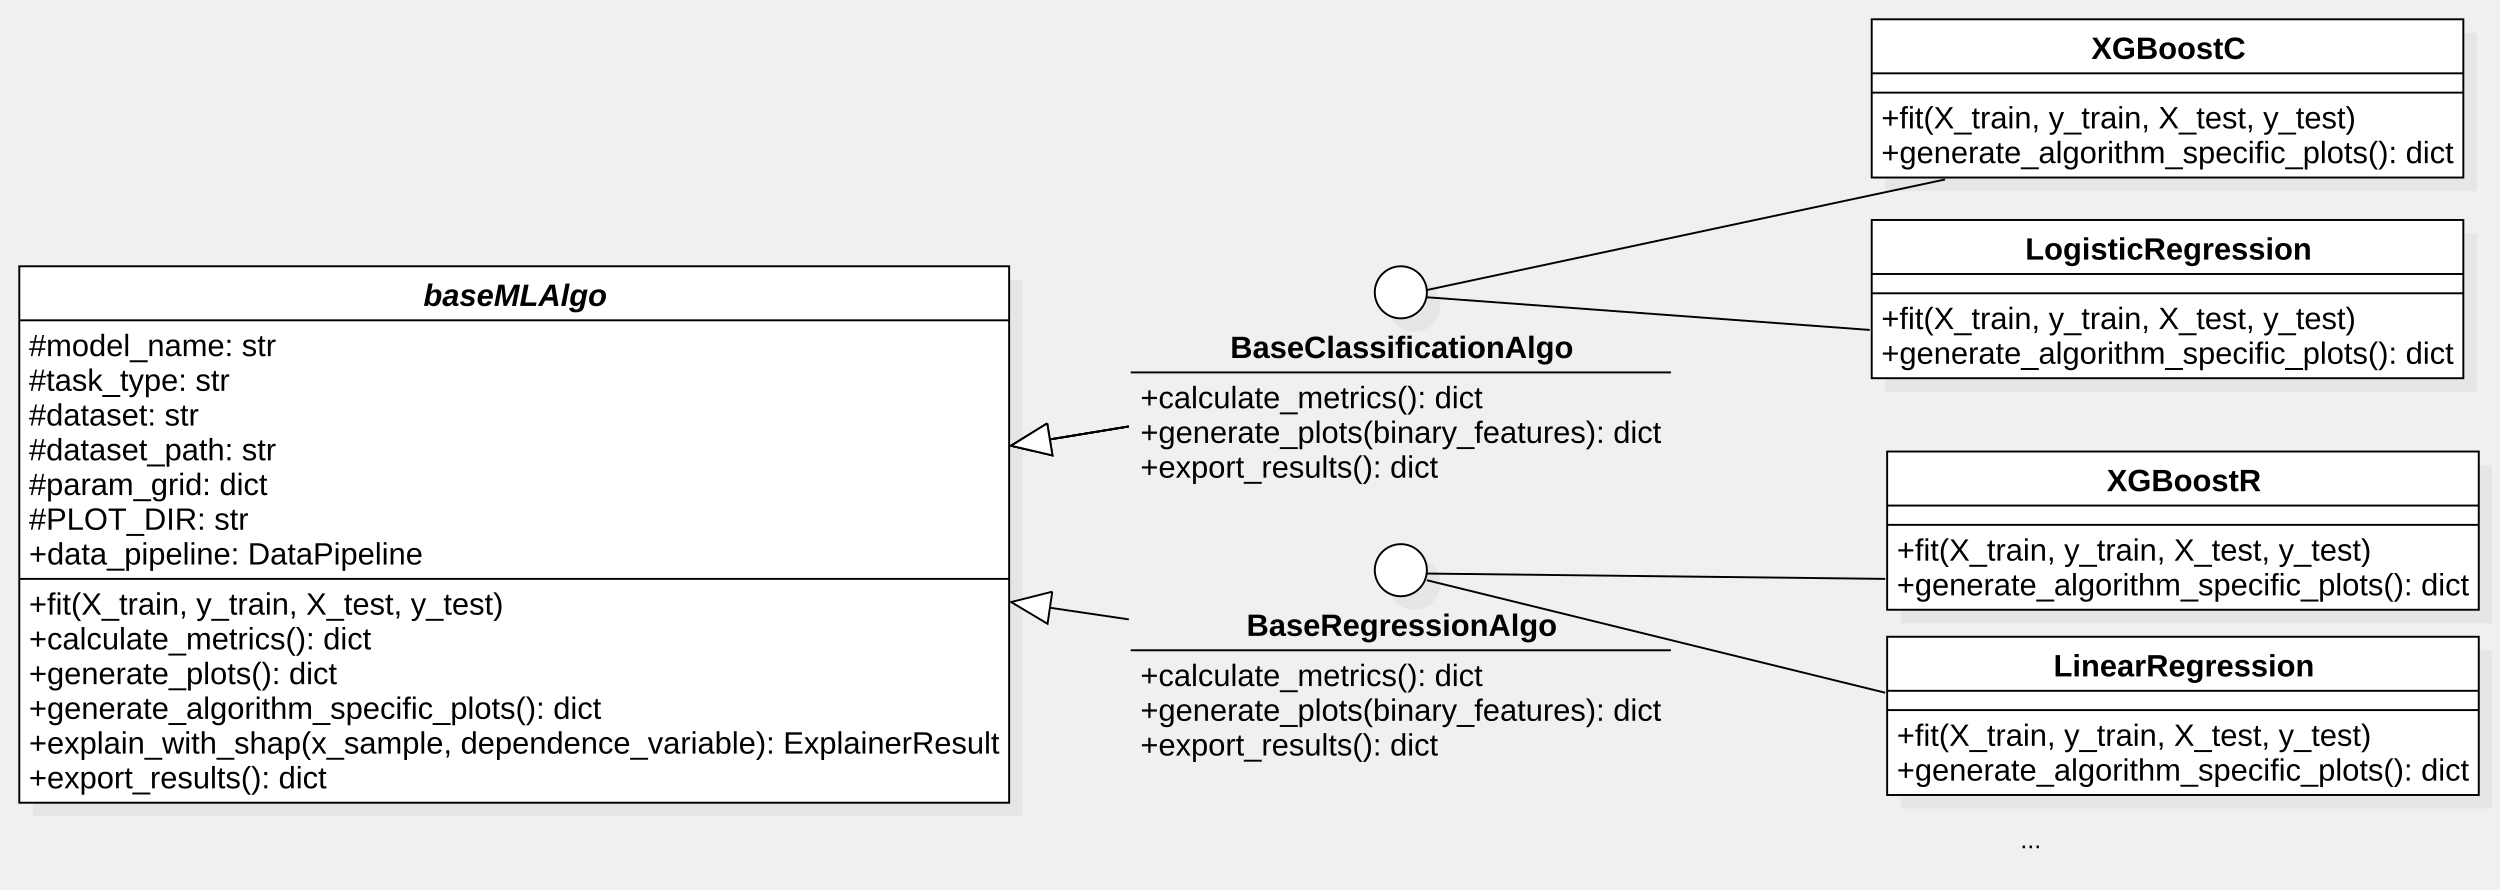
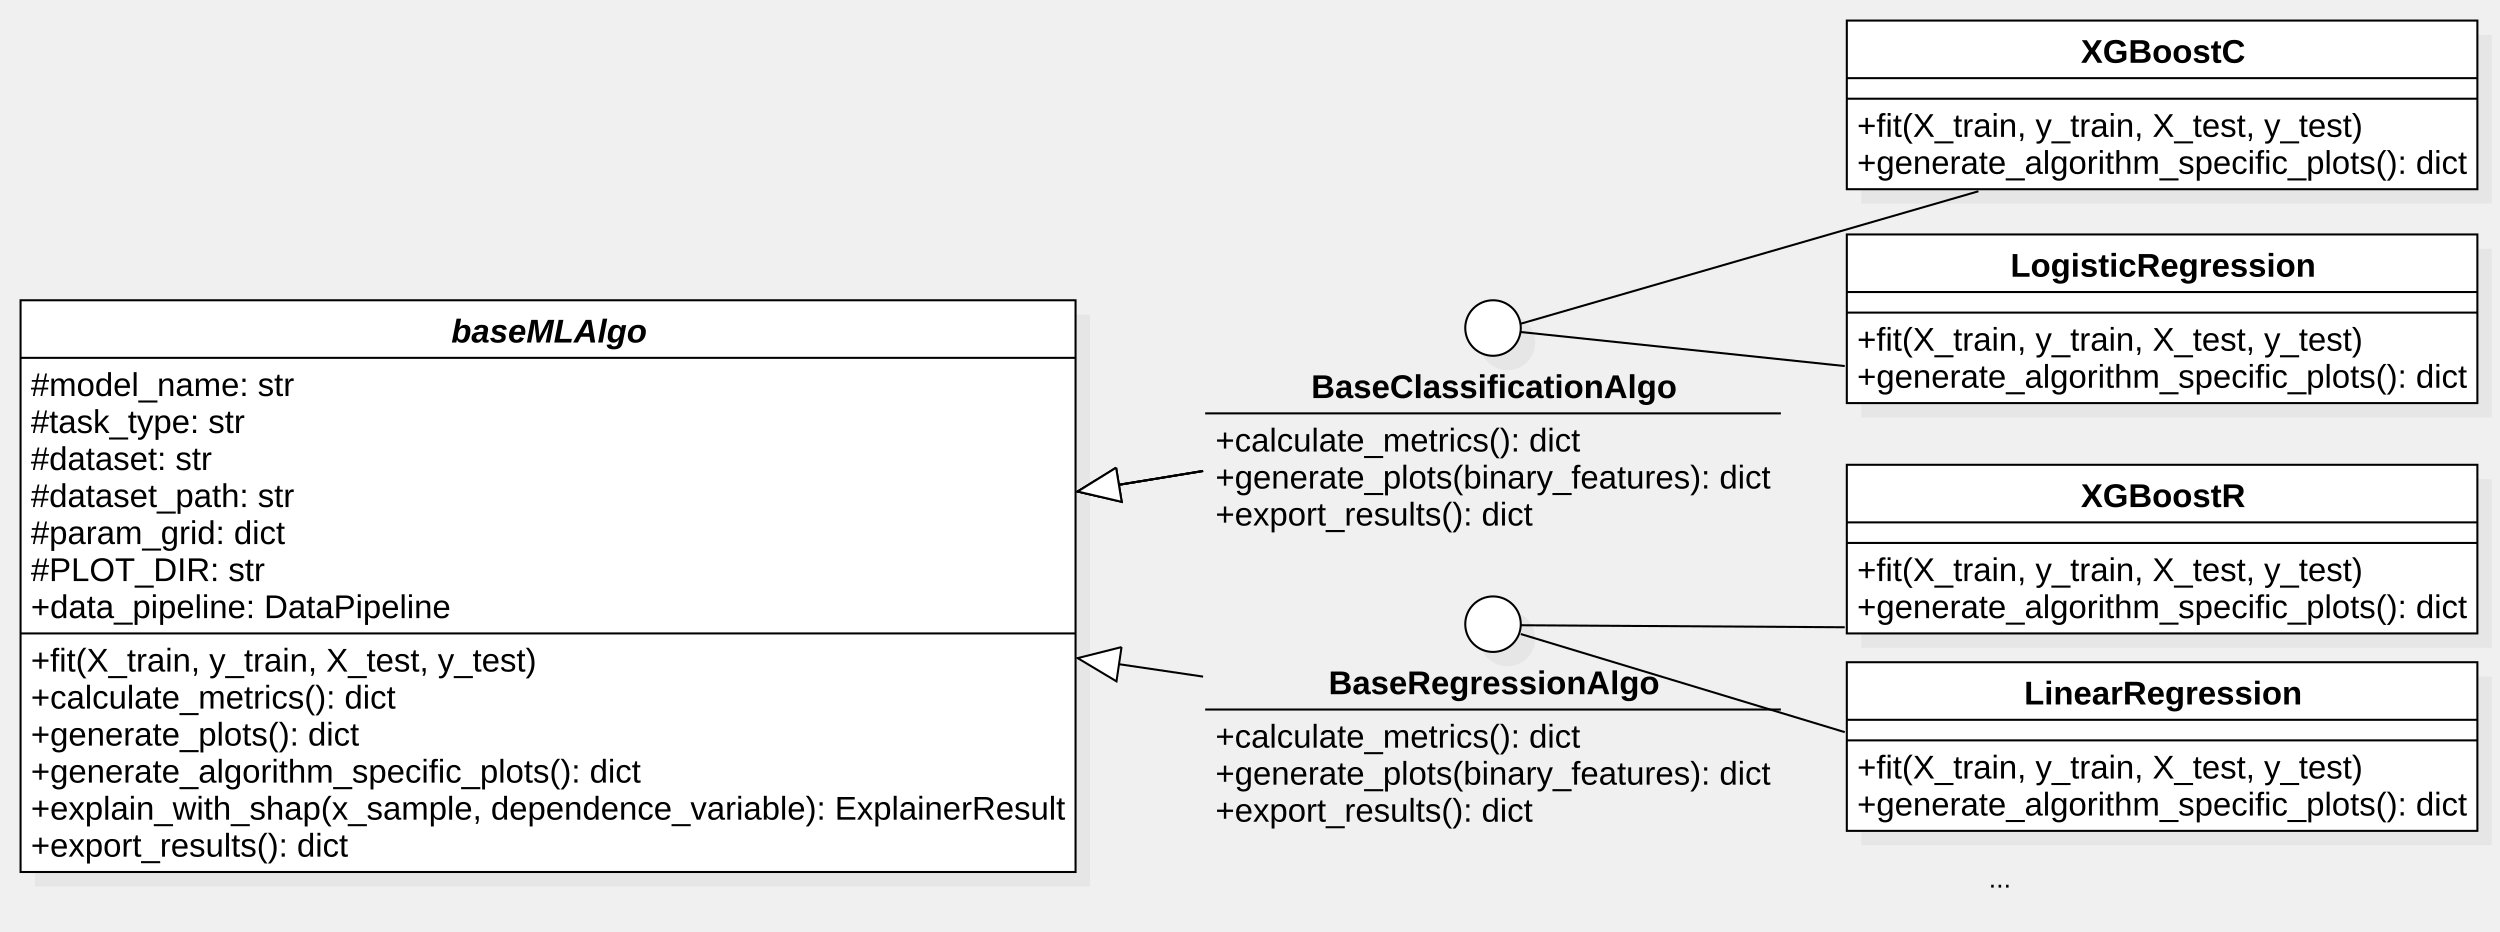
- <svg xmlns="http://www.w3.org/2000/svg" version="1.1" width="1295.602" height="461">
+ <svg xmlns="http://www.w3.org/2000/svg" version="1.1" width="1215.602" height="453">
  <defs />
  <g>
    <g>
-       <rect fill="#C0C0C0" stroke="none" x="119" y="183" width="512.977" height="278" transform="matrix(1 0 0 1 -102 -38)" fill-opacity="0.2" />
-     </g>
-     <g>
-       <rect fill="#FFFFFF" stroke="none" x="112" y="176" width="512.977" height="278" transform="matrix(1 0 0 1 -102 -38)" />
-     </g>
-     <g>
-       <path fill="none" stroke="#000000" paint-order="fill stroke markers" d=" M 10 138 L 522.977 138 L 522.977 416 L 10 416 L 10 138 Z Z" stroke-miterlimit="10" stroke-dasharray="" />
-     </g>
-     <g>
-       <path fill="none" stroke="#000000" paint-order="fill stroke markers" d=" M 10 166 L 522.977 166" stroke-miterlimit="10" stroke-dasharray="" />
-     </g>
-     <g>
-       <path fill="none" stroke="#000000" paint-order="fill stroke markers" d=" M 10 300 L 522.977 300" stroke-miterlimit="10" stroke-dasharray="" />
-     </g>
-     <g>
-       <g>
-         <path fill="none" stroke="none" />
-         <text fill="#000000" stroke="none" font-family="Arial" font-size="16px" font-style="italic" font-weight="bold" text-decoration="undefined" x="368.988" y="191" text-anchor="middle" dominant-baseline="central" transform="matrix(1 0 0 1 -102 -38)">baseMLAlgo</text>
-       </g>
-     </g>
-     <g>
-       <g>
-         <path fill="none" stroke="none" />
-         <text fill="#000000" stroke="none" font-family="Arial" font-size="16px" font-style="normal" font-weight="normal" text-decoration="undefined" x="117" y="217" text-anchor="start" dominant-baseline="central" transform="matrix(1 0 0 1 -102 -38)">#model_name: str</text>
-       </g>
-     </g>
-     <g>
-       <g>
-         <path fill="none" stroke="none" />
-         <text fill="#000000" stroke="none" font-family="Arial" font-size="16px" font-style="normal" font-weight="normal" text-decoration="undefined" x="117" y="235" text-anchor="start" dominant-baseline="central" transform="matrix(1 0 0 1 -102 -38)">#task_type: str</text>
-       </g>
-     </g>
-     <g>
-       <g>
-         <path fill="none" stroke="none" />
-         <text fill="#000000" stroke="none" font-family="Arial" font-size="16px" font-style="normal" font-weight="normal" text-decoration="undefined" x="117" y="253" text-anchor="start" dominant-baseline="central" transform="matrix(1 0 0 1 -102 -38)">#dataset: str</text>
-       </g>
-     </g>
-     <g>
-       <g>
-         <path fill="none" stroke="none" />
-         <text fill="#000000" stroke="none" font-family="Arial" font-size="16px" font-style="normal" font-weight="normal" text-decoration="undefined" x="117" y="271" text-anchor="start" dominant-baseline="central" transform="matrix(1 0 0 1 -102 -38)">#dataset_path: str</text>
-       </g>
-     </g>
-     <g>
-       <g>
-         <path fill="none" stroke="none" />
-         <text fill="#000000" stroke="none" font-family="Arial" font-size="16px" font-style="normal" font-weight="normal" text-decoration="undefined" x="117" y="289" text-anchor="start" dominant-baseline="central" transform="matrix(1 0 0 1 -102 -38)">#param_grid: dict</text>
-       </g>
-     </g>
-     <g>
-       <g>
-         <path fill="none" stroke="none" />
-         <text fill="#000000" stroke="none" font-family="Arial" font-size="16px" font-style="normal" font-weight="normal" text-decoration="undefined" x="117" y="307" text-anchor="start" dominant-baseline="central" transform="matrix(1 0 0 1 -102 -38)">#PLOT_DIR: str</text>
-       </g>
-     </g>
-     <g>
-       <g>
-         <path fill="none" stroke="none" />
-         <text fill="#000000" stroke="none" font-family="Arial" font-size="16px" font-style="normal" font-weight="normal" text-decoration="undefined" x="117" y="325" text-anchor="start" dominant-baseline="central" transform="matrix(1 0 0 1 -102 -38)">+data_pipeline: DataPipeline</text>
-       </g>
-     </g>
-     <g>
-       <g>
-         <path fill="none" stroke="none" />
-         <text fill="#000000" stroke="none" font-family="Arial" font-size="16px" font-style="normal" font-weight="normal" text-decoration="undefined" x="117" y="351" text-anchor="start" dominant-baseline="central" transform="matrix(1 0 0 1 -102 -38)">+fit(X_train, y_train, X_test, y_test)</text>
-       </g>
-     </g>
-     <g>
-       <g>
-         <path fill="none" stroke="none" />
-         <text fill="#000000" stroke="none" font-family="Arial" font-size="16px" font-style="normal" font-weight="normal" text-decoration="undefined" x="117" y="369" text-anchor="start" dominant-baseline="central" transform="matrix(1 0 0 1 -102 -38)">+calculate_metrics(): dict</text>
-       </g>
-     </g>
-     <g>
-       <g>
-         <path fill="none" stroke="none" />
-         <text fill="#000000" stroke="none" font-family="Arial" font-size="16px" font-style="normal" font-weight="normal" text-decoration="undefined" x="117" y="387" text-anchor="start" dominant-baseline="central" transform="matrix(1 0 0 1 -102 -38)">+generate_plots(): dict</text>
-       </g>
-     </g>
-     <g>
-       <g>
-         <path fill="none" stroke="none" />
-         <text fill="#000000" stroke="none" font-family="Arial" font-size="16px" font-style="normal" font-weight="normal" text-decoration="undefined" x="117" y="405" text-anchor="start" dominant-baseline="central" transform="matrix(1 0 0 1 -102 -38)">+generate_algorithm_specific_plots(): dict</text>
-       </g>
-     </g>
-     <g>
-       <g>
-         <path fill="none" stroke="none" />
-         <text fill="#000000" stroke="none" font-family="Arial" font-size="16px" font-style="normal" font-weight="normal" text-decoration="undefined" x="117" y="423" text-anchor="start" dominant-baseline="central" transform="matrix(1 0 0 1 -102 -38)">+explain_with_shap(x_sample, dependence_variable): ExplainerResult</text>
-       </g>
-     </g>
-     <g>
-       <g>
-         <path fill="none" stroke="none" />
-         <text fill="#000000" stroke="none" font-family="Arial" font-size="16px" font-style="normal" font-weight="normal" text-decoration="undefined" x="117" y="441" text-anchor="start" dominant-baseline="central" transform="matrix(1 0 0 1 -102 -38)">+export_results(): dict</text>
-       </g>
-     </g>
-     <g>
-       <path fill="#C0C0C0" stroke="none" paint-order="stroke fill markers" d=" M 719.469 302.5 C 719.469 295.044 725.513 289 732.969 289 C 740.425 289 746.469 295.044 746.469 302.5 C 746.469 309.956 740.425 316 732.969 316 C 725.513 316 719.469 309.956 719.469 302.5 Z" fill-opacity="0.2" />
-     </g>
-     <g>
-       <path fill="#ffffff" stroke="none" paint-order="stroke fill markers" d=" M 712.469 295.5 C 712.469 288.044 718.513 282 725.969 282 C 733.425 282 739.469 288.044 739.469 295.5 C 739.469 302.956 733.425 309 725.969 309 C 718.513 309 712.469 302.956 712.469 295.5 Z" />
-     </g>
-     <g>
-       <path fill="none" stroke="#000000" paint-order="fill stroke markers" d=" M 712.469 295.5 C 712.469 288.044 718.513 282 725.969 282 C 733.425 282 739.469 288.044 739.469 295.5 C 739.469 302.956 733.425 309 725.969 309 C 718.513 309 712.469 302.956 712.469 295.5 Z" stroke-miterlimit="10" stroke-dasharray="" />
-     </g>
-     <g>
-       <path fill="none" stroke="#000000" paint-order="fill stroke markers" d=" M 586 337 L 865.938 337" stroke-miterlimit="10" stroke-dasharray="" />
-     </g>
-     <g>
-       <g>
-         <path fill="none" stroke="none" />
-         <text fill="#000000" stroke="none" font-family="Arial" font-size="16px" font-style="normal" font-weight="bold" text-decoration="undefined" x="828.469" y="362" text-anchor="middle" dominant-baseline="central" transform="matrix(1 0 0 1 -102 -38)">BaseRegressionAlgo</text>
-       </g>
-     </g>
-     <g>
-       <g>
-         <path fill="none" stroke="none" />
-         <text fill="#000000" stroke="none" font-family="Arial" font-size="16px" font-style="normal" font-weight="normal" text-decoration="undefined" x="693" y="388" text-anchor="start" dominant-baseline="central" transform="matrix(1 0 0 1 -102 -38)">+calculate_metrics(): dict</text>
-       </g>
-     </g>
-     <g>
-       <g>
-         <path fill="none" stroke="none" />
-         <text fill="#000000" stroke="none" font-family="Arial" font-size="16px" font-style="normal" font-weight="normal" text-decoration="undefined" x="693" y="406" text-anchor="start" dominant-baseline="central" transform="matrix(1 0 0 1 -102 -38)">+generate_plots(binary_features): dict</text>
-       </g>
-     </g>
-     <g>
-       <g>
-         <path fill="none" stroke="none" />
-         <text fill="#000000" stroke="none" font-family="Arial" font-size="16px" font-style="normal" font-weight="normal" text-decoration="undefined" x="693" y="424" text-anchor="start" dominant-baseline="central" transform="matrix(1 0 0 1 -102 -38)">+export_results(): dict</text>
-       </g>
-     </g>
-     <g>
-       <path fill="none" stroke="#000000" paint-order="fill stroke markers" d=" M 585 321 L 524 312" stroke-miterlimit="10" stroke-dasharray="" />
-     </g>
-     <g>
-       <path fill="#FFFFFF" stroke="none" paint-order="stroke fill markers" d=" M 545.337 306.638 L 524 312 L 542.879 323.296" />
-     </g>
-     <g>
-       <path fill="none" stroke="#000000" paint-order="fill stroke markers" d=" M 545.337 306.638 L 524 312 L 542.879 323.296 L 545.337 306.638" stroke-miterlimit="10" stroke-dasharray="" />
-     </g>
-     <g>
-       <rect fill="#C0C0C0" stroke="none" x="1079" y="55" width="306.602" height="82" transform="matrix(1 0 0 1 -102 -38)" fill-opacity="0.2" />
-     </g>
-     <g>
-       <rect fill="#ffffff" stroke="none" x="1072" y="48" width="306.602" height="82" transform="matrix(1 0 0 1 -102 -38)" />
-     </g>
-     <g>
-       <path fill="none" stroke="#000000" paint-order="fill stroke markers" d=" M 970 10 L 1276.602 10 L 1276.602 92 L 970 92 L 970 10 Z Z" stroke-miterlimit="10" stroke-dasharray="" />
-     </g>
-     <g>
-       <path fill="none" stroke="#000000" paint-order="fill stroke markers" d=" M 970 38 L 1276.602 38" stroke-miterlimit="10" stroke-dasharray="" />
-     </g>
-     <g>
-       <path fill="none" stroke="#000000" paint-order="fill stroke markers" d=" M 970 48 L 1276.602 48" stroke-miterlimit="10" stroke-dasharray="" />
-     </g>
-     <g>
-       <g>
-         <path fill="none" stroke="none" />
-         <text fill="#000000" stroke="none" font-family="Arial" font-size="16px" font-style="normal" font-weight="bold" text-decoration="undefined" x="1225.801" y="63" text-anchor="middle" dominant-baseline="central" transform="matrix(1 0 0 1 -102 -38)">XGBoostC</text>
-       </g>
-     </g>
-     <g>
-       <g>
-         <path fill="none" stroke="none" />
-         <text fill="#000000" stroke="none" font-family="Arial" font-size="16px" font-style="normal" font-weight="normal" text-decoration="undefined" x="1077" y="99" text-anchor="start" dominant-baseline="central" transform="matrix(1 0 0 1 -102 -38)">+fit(X_train, y_train, X_test, y_test)</text>
-       </g>
-     </g>
-     <g>
-       <g>
-         <path fill="none" stroke="none" />
-         <text fill="#000000" stroke="none" font-family="Arial" font-size="16px" font-style="normal" font-weight="normal" text-decoration="undefined" x="1077" y="117" text-anchor="start" dominant-baseline="central" transform="matrix(1 0 0 1 -102 -38)">+generate_algorithm_specific_plots(): dict</text>
-       </g>
-     </g>
-     <g>
-       <path fill="#C0C0C0" stroke="none" paint-order="stroke fill markers" d=" M 719.469 158.5 C 719.469 151.044 725.513 145 732.969 145 C 740.425 145 746.469 151.044 746.469 158.5 C 746.469 165.956 740.425 172 732.969 172 C 725.513 172 719.469 165.956 719.469 158.5 Z" fill-opacity="0.2" />
-     </g>
-     <g>
-       <path fill="#ffffff" stroke="none" paint-order="stroke fill markers" d=" M 712.469 151.5 C 712.469 144.044 718.513 138 725.969 138 C 733.425 138 739.469 144.044 739.469 151.5 C 739.469 158.956 733.425 165 725.969 165 C 718.513 165 712.469 158.956 712.469 151.5 Z" />
-     </g>
-     <g>
-       <path fill="none" stroke="#000000" paint-order="fill stroke markers" d=" M 712.469 151.5 C 712.469 144.044 718.513 138 725.969 138 C 733.425 138 739.469 144.044 739.469 151.5 C 739.469 158.956 733.425 165 725.969 165 C 718.513 165 712.469 158.956 712.469 151.5 Z" stroke-miterlimit="10" stroke-dasharray="" />
-     </g>
-     <g>
-       <path fill="none" stroke="#000000" paint-order="fill stroke markers" d=" M 586 193 L 865.938 193" stroke-miterlimit="10" stroke-dasharray="" />
-     </g>
-     <g>
-       <g>
-         <path fill="none" stroke="none" />
-         <text fill="#000000" stroke="none" font-family="Arial" font-size="16px" font-style="normal" font-weight="bold" text-decoration="undefined" x="828.469" y="218" text-anchor="middle" dominant-baseline="central" transform="matrix(1 0 0 1 -102 -38)">BaseClassificationAlgo</text>
-       </g>
-     </g>
-     <g>
-       <g>
-         <path fill="none" stroke="none" />
-         <text fill="#000000" stroke="none" font-family="Arial" font-size="16px" font-style="normal" font-weight="normal" text-decoration="undefined" x="693" y="244" text-anchor="start" dominant-baseline="central" transform="matrix(1 0 0 1 -102 -38)">+calculate_metrics(): dict</text>
-       </g>
-     </g>
-     <g>
-       <g>
-         <path fill="none" stroke="none" />
-         <text fill="#000000" stroke="none" font-family="Arial" font-size="16px" font-style="normal" font-weight="normal" text-decoration="undefined" x="693" y="262" text-anchor="start" dominant-baseline="central" transform="matrix(1 0 0 1 -102 -38)">+generate_plots(binary_features): dict</text>
-       </g>
-     </g>
-     <g>
-       <g>
-         <path fill="none" stroke="none" />
-         <text fill="#000000" stroke="none" font-family="Arial" font-size="16px" font-style="normal" font-weight="normal" text-decoration="undefined" x="693" y="280" text-anchor="start" dominant-baseline="central" transform="matrix(1 0 0 1 -102 -38)">+export_results(): dict</text>
-       </g>
-     </g>
-     <g>
-       <path fill="none" stroke="#000000" paint-order="fill stroke markers" d=" M 585 221 L 524 231" stroke-miterlimit="10" stroke-dasharray="" />
-     </g>
-     <g>
-       <path fill="none" stroke="#000000" paint-order="fill stroke markers" d=" M 533.348 225.202 L 524 231 L 534.71 233.51" stroke-miterlimit="10" stroke-dasharray="" />
-     </g>
-     <g>
-       <path fill="none" stroke="#000000" paint-order="fill stroke markers" d=" M 585 221 L 524 231" stroke-miterlimit="10" stroke-dasharray="" />
-     </g>
-     <g>
-       <path fill="#FFFFFF" stroke="none" paint-order="stroke fill markers" d=" M 542.696 219.404 L 524 231 L 545.42 236.02" />
-     </g>
-     <g>
-       <path fill="none" stroke="#000000" paint-order="fill stroke markers" d=" M 542.696 219.404 L 524 231 L 545.42 236.02 L 542.696 219.404" stroke-miterlimit="10" stroke-dasharray="" />
-     </g>
-     <g>
-       <path fill="none" stroke="#000000" paint-order="fill stroke markers" d=" M 585 221 L 524 231" stroke-miterlimit="10" stroke-dasharray="" />
-     </g>
-     <g>
-       <path fill="#FFFFFF" stroke="none" paint-order="stroke fill markers" d=" M 542.696 219.404 L 524 231 L 545.42 236.02" />
-     </g>
-     <g>
-       <path fill="none" stroke="#000000" paint-order="fill stroke markers" d=" M 542.696 219.404 L 524 231 L 545.42 236.02 L 542.696 219.404" stroke-miterlimit="10" stroke-dasharray="" />
-     </g>
-     <g>
-       <rect fill="#C0C0C0" stroke="none" x="1087" y="279" width="306.602" height="82" transform="matrix(1 0 0 1 -102 -38)" fill-opacity="0.2" />
-     </g>
-     <g>
-       <rect fill="#ffffff" stroke="none" x="1080" y="272" width="306.602" height="82" transform="matrix(1 0 0 1 -102 -38)" />
-     </g>
-     <g>
-       <path fill="none" stroke="#000000" paint-order="fill stroke markers" d=" M 978 234 L 1284.602 234 L 1284.602 316 L 978 316 L 978 234 Z Z" stroke-miterlimit="10" stroke-dasharray="" />
-     </g>
-     <g>
-       <path fill="none" stroke="#000000" paint-order="fill stroke markers" d=" M 978 262 L 1284.602 262" stroke-miterlimit="10" stroke-dasharray="" />
-     </g>
-     <g>
-       <path fill="none" stroke="#000000" paint-order="fill stroke markers" d=" M 978 272 L 1284.602 272" stroke-miterlimit="10" stroke-dasharray="" />
-     </g>
-     <g>
-       <g>
-         <path fill="none" stroke="none" />
-         <text fill="#000000" stroke="none" font-family="Arial" font-size="16px" font-style="normal" font-weight="bold" text-decoration="undefined" x="1233.801" y="287" text-anchor="middle" dominant-baseline="central" transform="matrix(1 0 0 1 -102 -38)">XGBoostR</text>
-       </g>
-     </g>
-     <g>
-       <g>
-         <path fill="none" stroke="none" />
-         <text fill="#000000" stroke="none" font-family="Arial" font-size="16px" font-style="normal" font-weight="normal" text-decoration="undefined" x="1085" y="323" text-anchor="start" dominant-baseline="central" transform="matrix(1 0 0 1 -102 -38)">+fit(X_train, y_train, X_test, y_test)</text>
-       </g>
-     </g>
-     <g>
-       <g>
-         <path fill="none" stroke="none" />
-         <text fill="#000000" stroke="none" font-family="Arial" font-size="16px" font-style="normal" font-weight="normal" text-decoration="undefined" x="1085" y="341" text-anchor="start" dominant-baseline="central" transform="matrix(1 0 0 1 -102 -38)">+generate_algorithm_specific_plots(): dict</text>
-       </g>
-     </g>
-     <g>
-       <path fill="none" stroke="#000000" paint-order="fill stroke markers" d=" M 1008 93 L 739.469 150.287" stroke-miterlimit="10" stroke-dasharray="" />
-     </g>
-     <g>
-       <path fill="none" stroke="#000000" paint-order="fill stroke markers" d=" M 977 300 L 739.469 297.242" stroke-miterlimit="10" stroke-dasharray="" />
-     </g>
-     <g>
-       <rect fill="#C0C0C0" stroke="none" x="1079" y="159" width="306.602" height="82" transform="matrix(1 0 0 1 -102 -38)" fill-opacity="0.2" />
-     </g>
-     <g>
-       <rect fill="#ffffff" stroke="none" x="1072" y="152" width="306.602" height="82" transform="matrix(1 0 0 1 -102 -38)" />
-     </g>
-     <g>
-       <path fill="none" stroke="#000000" paint-order="fill stroke markers" d=" M 970 114 L 1276.602 114 L 1276.602 196 L 970 196 L 970 114 Z Z" stroke-miterlimit="10" stroke-dasharray="" />
-     </g>
-     <g>
-       <path fill="none" stroke="#000000" paint-order="fill stroke markers" d=" M 970 142 L 1276.602 142" stroke-miterlimit="10" stroke-dasharray="" />
-     </g>
-     <g>
-       <path fill="none" stroke="#000000" paint-order="fill stroke markers" d=" M 970 152 L 1276.602 152" stroke-miterlimit="10" stroke-dasharray="" />
-     </g>
-     <g>
-       <g>
-         <path fill="none" stroke="none" />
-         <text fill="#000000" stroke="none" font-family="Arial" font-size="16px" font-style="normal" font-weight="bold" text-decoration="undefined" x="1225.801" y="167" text-anchor="middle" dominant-baseline="central" transform="matrix(1 0 0 1 -102 -38)">LogisticRegression</text>
-       </g>
-     </g>
-     <g>
-       <g>
-         <path fill="none" stroke="none" />
-         <text fill="#000000" stroke="none" font-family="Arial" font-size="16px" font-style="normal" font-weight="normal" text-decoration="undefined" x="1077" y="203" text-anchor="start" dominant-baseline="central" transform="matrix(1 0 0 1 -102 -38)">+fit(X_train, y_train, X_test, y_test)</text>
-       </g>
-     </g>
-     <g>
-       <g>
-         <path fill="none" stroke="none" />
-         <text fill="#000000" stroke="none" font-family="Arial" font-size="16px" font-style="normal" font-weight="normal" text-decoration="undefined" x="1077" y="221" text-anchor="start" dominant-baseline="central" transform="matrix(1 0 0 1 -102 -38)">+generate_algorithm_specific_plots(): dict</text>
-       </g>
-     </g>
-     <g>
-       <rect fill="#C0C0C0" stroke="none" x="1087" y="375" width="306.602" height="82" transform="matrix(1 0 0 1 -102 -38)" fill-opacity="0.2" />
-     </g>
-     <g>
-       <rect fill="#ffffff" stroke="none" x="1080" y="368" width="306.602" height="82" transform="matrix(1 0 0 1 -102 -38)" />
-     </g>
-     <g>
-       <path fill="none" stroke="#000000" paint-order="fill stroke markers" d=" M 978 330 L 1284.602 330 L 1284.602 412 L 978 412 L 978 330 Z Z" stroke-miterlimit="10" stroke-dasharray="" />
-     </g>
-     <g>
-       <path fill="none" stroke="#000000" paint-order="fill stroke markers" d=" M 978 358 L 1284.602 358" stroke-miterlimit="10" stroke-dasharray="" />
-     </g>
-     <g>
-       <path fill="none" stroke="#000000" paint-order="fill stroke markers" d=" M 978 368 L 1284.602 368" stroke-miterlimit="10" stroke-dasharray="" />
-     </g>
-     <g>
-       <g>
-         <path fill="none" stroke="none" />
-         <text fill="#000000" stroke="none" font-family="Arial" font-size="16px" font-style="normal" font-weight="bold" text-decoration="undefined" x="1233.801" y="383" text-anchor="middle" dominant-baseline="central" transform="matrix(1 0 0 1 -102 -38)">LinearRegression</text>
-       </g>
-     </g>
-     <g>
-       <g>
-         <path fill="none" stroke="none" />
-         <text fill="#000000" stroke="none" font-family="Arial" font-size="16px" font-style="normal" font-weight="normal" text-decoration="undefined" x="1085" y="419" text-anchor="start" dominant-baseline="central" transform="matrix(1 0 0 1 -102 -38)">+fit(X_train, y_train, X_test, y_test)</text>
-       </g>
-     </g>
-     <g>
-       <g>
-         <path fill="none" stroke="none" />
-         <text fill="#000000" stroke="none" font-family="Arial" font-size="16px" font-style="normal" font-weight="normal" text-decoration="undefined" x="1085" y="437" text-anchor="start" dominant-baseline="central" transform="matrix(1 0 0 1 -102 -38)">+generate_algorithm_specific_plots(): dict</text>
-       </g>
-     </g>
-     <g>
-       <path fill="none" stroke="#000000" paint-order="fill stroke markers" d=" M 977 359 L 739.469 300.706" stroke-miterlimit="10" stroke-dasharray="" />
-     </g>
-     <g>
-       <path fill="none" stroke="#000000" paint-order="fill stroke markers" d=" M 969 171 L 739.469 154.057" stroke-miterlimit="10" stroke-dasharray="" />
-     </g>
-     <g>
-       <g>
-         <path fill="none" stroke="none" />
-         <text fill="#000000" stroke="none" font-family="Arial" font-size="13px" font-style="normal" font-weight="normal" text-decoration="undefined" x="1149" y="469" text-anchor="start" dominant-baseline="text-before-edge" transform="matrix(1 0 0 1 -102 -38)">...</text>
+       <rect fill="#C0C0C0" stroke="none" x="119" y="183" width="512.977" height="278" transform="matrix(1 0 0 1 -102 -30)" fill-opacity="0.2" />
+     </g>
+     <g>
+       <rect fill="#FFFFFF" stroke="none" x="112" y="176" width="512.977" height="278" transform="matrix(1 0 0 1 -102 -30)" />
+     </g>
+     <g>
+       <path fill="none" stroke="#000000" paint-order="fill stroke markers" d=" M 10 146 L 522.977 146 L 522.977 424 L 10 424 L 10 146 Z Z" stroke-miterlimit="10" stroke-dasharray="" />
+     </g>
+     <g>
+       <path fill="none" stroke="#000000" paint-order="fill stroke markers" d=" M 10 174 L 522.977 174" stroke-miterlimit="10" stroke-dasharray="" />
+     </g>
+     <g>
+       <path fill="none" stroke="#000000" paint-order="fill stroke markers" d=" M 10 308 L 522.977 308" stroke-miterlimit="10" stroke-dasharray="" />
+     </g>
+     <g>
+       <g>
+         <path fill="none" stroke="none" />
+         <text fill="#000000" stroke="none" font-family="Arial" font-size="16px" font-style="italic" font-weight="bold" text-decoration="undefined" x="368.988" y="191" text-anchor="middle" dominant-baseline="central" transform="matrix(1 0 0 1 -102 -30)">baseMLAlgo</text>
+       </g>
+     </g>
+     <g>
+       <g>
+         <path fill="none" stroke="none" />
+         <text fill="#000000" stroke="none" font-family="Arial" font-size="16px" font-style="normal" font-weight="normal" text-decoration="undefined" x="117" y="217" text-anchor="start" dominant-baseline="central" transform="matrix(1 0 0 1 -102 -30)">#model_name: str</text>
+       </g>
+     </g>
+     <g>
+       <g>
+         <path fill="none" stroke="none" />
+         <text fill="#000000" stroke="none" font-family="Arial" font-size="16px" font-style="normal" font-weight="normal" text-decoration="undefined" x="117" y="235" text-anchor="start" dominant-baseline="central" transform="matrix(1 0 0 1 -102 -30)">#task_type: str</text>
+       </g>
+     </g>
+     <g>
+       <g>
+         <path fill="none" stroke="none" />
+         <text fill="#000000" stroke="none" font-family="Arial" font-size="16px" font-style="normal" font-weight="normal" text-decoration="undefined" x="117" y="253" text-anchor="start" dominant-baseline="central" transform="matrix(1 0 0 1 -102 -30)">#dataset: str</text>
+       </g>
+     </g>
+     <g>
+       <g>
+         <path fill="none" stroke="none" />
+         <text fill="#000000" stroke="none" font-family="Arial" font-size="16px" font-style="normal" font-weight="normal" text-decoration="undefined" x="117" y="271" text-anchor="start" dominant-baseline="central" transform="matrix(1 0 0 1 -102 -30)">#dataset_path: str</text>
+       </g>
+     </g>
+     <g>
+       <g>
+         <path fill="none" stroke="none" />
+         <text fill="#000000" stroke="none" font-family="Arial" font-size="16px" font-style="normal" font-weight="normal" text-decoration="undefined" x="117" y="289" text-anchor="start" dominant-baseline="central" transform="matrix(1 0 0 1 -102 -30)">#param_grid: dict</text>
+       </g>
+     </g>
+     <g>
+       <g>
+         <path fill="none" stroke="none" />
+         <text fill="#000000" stroke="none" font-family="Arial" font-size="16px" font-style="normal" font-weight="normal" text-decoration="undefined" x="117" y="307" text-anchor="start" dominant-baseline="central" transform="matrix(1 0 0 1 -102 -30)">#PLOT_DIR: str</text>
+       </g>
+     </g>
+     <g>
+       <g>
+         <path fill="none" stroke="none" />
+         <text fill="#000000" stroke="none" font-family="Arial" font-size="16px" font-style="normal" font-weight="normal" text-decoration="undefined" x="117" y="325" text-anchor="start" dominant-baseline="central" transform="matrix(1 0 0 1 -102 -30)">+data_pipeline: DataPipeline</text>
+       </g>
+     </g>
+     <g>
+       <g>
+         <path fill="none" stroke="none" />
+         <text fill="#000000" stroke="none" font-family="Arial" font-size="16px" font-style="normal" font-weight="normal" text-decoration="undefined" x="117" y="351" text-anchor="start" dominant-baseline="central" transform="matrix(1 0 0 1 -102 -30)">+fit(X_train, y_train, X_test, y_test)</text>
+       </g>
+     </g>
+     <g>
+       <g>
+         <path fill="none" stroke="none" />
+         <text fill="#000000" stroke="none" font-family="Arial" font-size="16px" font-style="normal" font-weight="normal" text-decoration="undefined" x="117" y="369" text-anchor="start" dominant-baseline="central" transform="matrix(1 0 0 1 -102 -30)">+calculate_metrics(): dict</text>
+       </g>
+     </g>
+     <g>
+       <g>
+         <path fill="none" stroke="none" />
+         <text fill="#000000" stroke="none" font-family="Arial" font-size="16px" font-style="normal" font-weight="normal" text-decoration="undefined" x="117" y="387" text-anchor="start" dominant-baseline="central" transform="matrix(1 0 0 1 -102 -30)">+generate_plots(): dict</text>
+       </g>
+     </g>
+     <g>
+       <g>
+         <path fill="none" stroke="none" />
+         <text fill="#000000" stroke="none" font-family="Arial" font-size="16px" font-style="normal" font-weight="normal" text-decoration="undefined" x="117" y="405" text-anchor="start" dominant-baseline="central" transform="matrix(1 0 0 1 -102 -30)">+generate_algorithm_specific_plots(): dict</text>
+       </g>
+     </g>
+     <g>
+       <g>
+         <path fill="none" stroke="none" />
+         <text fill="#000000" stroke="none" font-family="Arial" font-size="16px" font-style="normal" font-weight="normal" text-decoration="undefined" x="117" y="423" text-anchor="start" dominant-baseline="central" transform="matrix(1 0 0 1 -102 -30)">+explain_with_shap(x_sample, dependence_variable): ExplainerResult</text>
+       </g>
+     </g>
+     <g>
+       <g>
+         <path fill="none" stroke="none" />
+         <text fill="#000000" stroke="none" font-family="Arial" font-size="16px" font-style="normal" font-weight="normal" text-decoration="undefined" x="117" y="441" text-anchor="start" dominant-baseline="central" transform="matrix(1 0 0 1 -102 -30)">+export_results(): dict</text>
+       </g>
+     </g>
+     <g>
+       <path fill="#C0C0C0" stroke="none" paint-order="stroke fill markers" d=" M 719.469 310.5 C 719.469 303.044 725.513 297 732.969 297 C 740.425 297 746.469 303.044 746.469 310.5 C 746.469 317.956 740.425 324 732.969 324 C 725.513 324 719.469 317.956 719.469 310.5 Z" fill-opacity="0.2" />
+     </g>
+     <g>
+       <path fill="#ffffff" stroke="none" paint-order="stroke fill markers" d=" M 712.469 303.5 C 712.469 296.044 718.513 290 725.969 290 C 733.425 290 739.469 296.044 739.469 303.5 C 739.469 310.956 733.425 317 725.969 317 C 718.513 317 712.469 310.956 712.469 303.5 Z" />
+     </g>
+     <g>
+       <path fill="none" stroke="#000000" paint-order="fill stroke markers" d=" M 712.469 303.5 C 712.469 296.044 718.513 290 725.969 290 C 733.425 290 739.469 296.044 739.469 303.5 C 739.469 310.956 733.425 317 725.969 317 C 718.513 317 712.469 310.956 712.469 303.5 Z" stroke-miterlimit="10" stroke-dasharray="" />
+     </g>
+     <g>
+       <path fill="none" stroke="#000000" paint-order="fill stroke markers" d=" M 586 345 L 865.938 345" stroke-miterlimit="10" stroke-dasharray="" />
+     </g>
+     <g>
+       <g>
+         <path fill="none" stroke="none" />
+         <text fill="#000000" stroke="none" font-family="Arial" font-size="16px" font-style="normal" font-weight="bold" text-decoration="undefined" x="828.469" y="362" text-anchor="middle" dominant-baseline="central" transform="matrix(1 0 0 1 -102 -30)">BaseRegressionAlgo</text>
+       </g>
+     </g>
+     <g>
+       <g>
+         <path fill="none" stroke="none" />
+         <text fill="#000000" stroke="none" font-family="Arial" font-size="16px" font-style="normal" font-weight="normal" text-decoration="undefined" x="693" y="388" text-anchor="start" dominant-baseline="central" transform="matrix(1 0 0 1 -102 -30)">+calculate_metrics(): dict</text>
+       </g>
+     </g>
+     <g>
+       <g>
+         <path fill="none" stroke="none" />
+         <text fill="#000000" stroke="none" font-family="Arial" font-size="16px" font-style="normal" font-weight="normal" text-decoration="undefined" x="693" y="406" text-anchor="start" dominant-baseline="central" transform="matrix(1 0 0 1 -102 -30)">+generate_plots(binary_features): dict</text>
+       </g>
+     </g>
+     <g>
+       <g>
+         <path fill="none" stroke="none" />
+         <text fill="#000000" stroke="none" font-family="Arial" font-size="16px" font-style="normal" font-weight="normal" text-decoration="undefined" x="693" y="424" text-anchor="start" dominant-baseline="central" transform="matrix(1 0 0 1 -102 -30)">+export_results(): dict</text>
+       </g>
+     </g>
+     <g>
+       <path fill="none" stroke="#000000" paint-order="fill stroke markers" d=" M 585 329 L 524 320" stroke-miterlimit="10" stroke-dasharray="" />
+     </g>
+     <g>
+       <path fill="#FFFFFF" stroke="none" paint-order="stroke fill markers" d=" M 545.337 314.638 L 524 320 L 542.879 331.296" />
+     </g>
+     <g>
+       <path fill="none" stroke="#000000" paint-order="fill stroke markers" d=" M 545.337 314.638 L 524 320 L 542.879 331.296 L 545.337 314.638" stroke-miterlimit="10" stroke-dasharray="" />
+     </g>
+     <g>
+       <rect fill="#C0C0C0" stroke="none" x="1007" y="47" width="306.602" height="82" transform="matrix(1 0 0 1 -102 -30)" fill-opacity="0.2" />
+     </g>
+     <g>
+       <rect fill="#ffffff" stroke="none" x="1000" y="40" width="306.602" height="82" transform="matrix(1 0 0 1 -102 -30)" />
+     </g>
+     <g>
+       <path fill="none" stroke="#000000" paint-order="fill stroke markers" d=" M 898 10 L 1204.602 10 L 1204.602 92 L 898 92 L 898 10 Z Z" stroke-miterlimit="10" stroke-dasharray="" />
+     </g>
+     <g>
+       <path fill="none" stroke="#000000" paint-order="fill stroke markers" d=" M 898 38 L 1204.602 38" stroke-miterlimit="10" stroke-dasharray="" />
+     </g>
+     <g>
+       <path fill="none" stroke="#000000" paint-order="fill stroke markers" d=" M 898 48 L 1204.602 48" stroke-miterlimit="10" stroke-dasharray="" />
+     </g>
+     <g>
+       <g>
+         <path fill="none" stroke="none" />
+         <text fill="#000000" stroke="none" font-family="Arial" font-size="16px" font-style="normal" font-weight="bold" text-decoration="undefined" x="1153.801" y="55" text-anchor="middle" dominant-baseline="central" transform="matrix(1 0 0 1 -102 -30)">XGBoostC</text>
+       </g>
+     </g>
+     <g>
+       <g>
+         <path fill="none" stroke="none" />
+         <text fill="#000000" stroke="none" font-family="Arial" font-size="16px" font-style="normal" font-weight="normal" text-decoration="undefined" x="1005" y="91" text-anchor="start" dominant-baseline="central" transform="matrix(1 0 0 1 -102 -30)">+fit(X_train, y_train, X_test, y_test)</text>
+       </g>
+     </g>
+     <g>
+       <g>
+         <path fill="none" stroke="none" />
+         <text fill="#000000" stroke="none" font-family="Arial" font-size="16px" font-style="normal" font-weight="normal" text-decoration="undefined" x="1005" y="109" text-anchor="start" dominant-baseline="central" transform="matrix(1 0 0 1 -102 -30)">+generate_algorithm_specific_plots(): dict</text>
+       </g>
+     </g>
+     <g>
+       <path fill="#C0C0C0" stroke="none" paint-order="stroke fill markers" d=" M 719.469 166.5 C 719.469 159.044 725.513 153 732.969 153 C 740.425 153 746.469 159.044 746.469 166.5 C 746.469 173.956 740.425 180 732.969 180 C 725.513 180 719.469 173.956 719.469 166.5 Z" fill-opacity="0.2" />
+     </g>
+     <g>
+       <path fill="#ffffff" stroke="none" paint-order="stroke fill markers" d=" M 712.469 159.5 C 712.469 152.044 718.513 146 725.969 146 C 733.425 146 739.469 152.044 739.469 159.5 C 739.469 166.956 733.425 173 725.969 173 C 718.513 173 712.469 166.956 712.469 159.5 Z" />
+     </g>
+     <g>
+       <path fill="none" stroke="#000000" paint-order="fill stroke markers" d=" M 712.469 159.5 C 712.469 152.044 718.513 146 725.969 146 C 733.425 146 739.469 152.044 739.469 159.5 C 739.469 166.956 733.425 173 725.969 173 C 718.513 173 712.469 166.956 712.469 159.5 Z" stroke-miterlimit="10" stroke-dasharray="" />
+     </g>
+     <g>
+       <path fill="none" stroke="#000000" paint-order="fill stroke markers" d=" M 586 201 L 865.938 201" stroke-miterlimit="10" stroke-dasharray="" />
+     </g>
+     <g>
+       <g>
+         <path fill="none" stroke="none" />
+         <text fill="#000000" stroke="none" font-family="Arial" font-size="16px" font-style="normal" font-weight="bold" text-decoration="undefined" x="828.469" y="218" text-anchor="middle" dominant-baseline="central" transform="matrix(1 0 0 1 -102 -30)">BaseClassificationAlgo</text>
+       </g>
+     </g>
+     <g>
+       <g>
+         <path fill="none" stroke="none" />
+         <text fill="#000000" stroke="none" font-family="Arial" font-size="16px" font-style="normal" font-weight="normal" text-decoration="undefined" x="693" y="244" text-anchor="start" dominant-baseline="central" transform="matrix(1 0 0 1 -102 -30)">+calculate_metrics(): dict</text>
+       </g>
+     </g>
+     <g>
+       <g>
+         <path fill="none" stroke="none" />
+         <text fill="#000000" stroke="none" font-family="Arial" font-size="16px" font-style="normal" font-weight="normal" text-decoration="undefined" x="693" y="262" text-anchor="start" dominant-baseline="central" transform="matrix(1 0 0 1 -102 -30)">+generate_plots(binary_features): dict</text>
+       </g>
+     </g>
+     <g>
+       <g>
+         <path fill="none" stroke="none" />
+         <text fill="#000000" stroke="none" font-family="Arial" font-size="16px" font-style="normal" font-weight="normal" text-decoration="undefined" x="693" y="280" text-anchor="start" dominant-baseline="central" transform="matrix(1 0 0 1 -102 -30)">+export_results(): dict</text>
+       </g>
+     </g>
+     <g>
+       <path fill="none" stroke="#000000" paint-order="fill stroke markers" d=" M 585 229 L 524 239" stroke-miterlimit="10" stroke-dasharray="" />
+     </g>
+     <g>
+       <path fill="none" stroke="#000000" paint-order="fill stroke markers" d=" M 533.348 233.202 L 524 239 L 534.71 241.51" stroke-miterlimit="10" stroke-dasharray="" />
+     </g>
+     <g>
+       <path fill="none" stroke="#000000" paint-order="fill stroke markers" d=" M 585 229 L 524 239" stroke-miterlimit="10" stroke-dasharray="" />
+     </g>
+     <g>
+       <path fill="#FFFFFF" stroke="none" paint-order="stroke fill markers" d=" M 542.696 227.404 L 524 239 L 545.42 244.02" />
+     </g>
+     <g>
+       <path fill="none" stroke="#000000" paint-order="fill stroke markers" d=" M 542.696 227.404 L 524 239 L 545.42 244.02 L 542.696 227.404" stroke-miterlimit="10" stroke-dasharray="" />
+     </g>
+     <g>
+       <path fill="none" stroke="#000000" paint-order="fill stroke markers" d=" M 585 229 L 524 239" stroke-miterlimit="10" stroke-dasharray="" />
+     </g>
+     <g>
+       <path fill="#FFFFFF" stroke="none" paint-order="stroke fill markers" d=" M 542.696 227.404 L 524 239 L 545.42 244.02" />
+     </g>
+     <g>
+       <path fill="none" stroke="#000000" paint-order="fill stroke markers" d=" M 542.696 227.404 L 524 239 L 545.42 244.02 L 542.696 227.404" stroke-miterlimit="10" stroke-dasharray="" />
+     </g>
+     <g>
+       <rect fill="#C0C0C0" stroke="none" x="1007" y="263" width="306.602" height="82" transform="matrix(1 0 0 1 -102 -30)" fill-opacity="0.2" />
+     </g>
+     <g>
+       <rect fill="#ffffff" stroke="none" x="1000" y="256" width="306.602" height="82" transform="matrix(1 0 0 1 -102 -30)" />
+     </g>
+     <g>
+       <path fill="none" stroke="#000000" paint-order="fill stroke markers" d=" M 898 226 L 1204.602 226 L 1204.602 308 L 898 308 L 898 226 Z Z" stroke-miterlimit="10" stroke-dasharray="" />
+     </g>
+     <g>
+       <path fill="none" stroke="#000000" paint-order="fill stroke markers" d=" M 898 254 L 1204.602 254" stroke-miterlimit="10" stroke-dasharray="" />
+     </g>
+     <g>
+       <path fill="none" stroke="#000000" paint-order="fill stroke markers" d=" M 898 264 L 1204.602 264" stroke-miterlimit="10" stroke-dasharray="" />
+     </g>
+     <g>
+       <g>
+         <path fill="none" stroke="none" />
+         <text fill="#000000" stroke="none" font-family="Arial" font-size="16px" font-style="normal" font-weight="bold" text-decoration="undefined" x="1153.801" y="271" text-anchor="middle" dominant-baseline="central" transform="matrix(1 0 0 1 -102 -30)">XGBoostR</text>
+       </g>
+     </g>
+     <g>
+       <g>
+         <path fill="none" stroke="none" />
+         <text fill="#000000" stroke="none" font-family="Arial" font-size="16px" font-style="normal" font-weight="normal" text-decoration="undefined" x="1005" y="307" text-anchor="start" dominant-baseline="central" transform="matrix(1 0 0 1 -102 -30)">+fit(X_train, y_train, X_test, y_test)</text>
+       </g>
+     </g>
+     <g>
+       <g>
+         <path fill="none" stroke="none" />
+         <text fill="#000000" stroke="none" font-family="Arial" font-size="16px" font-style="normal" font-weight="normal" text-decoration="undefined" x="1005" y="325" text-anchor="start" dominant-baseline="central" transform="matrix(1 0 0 1 -102 -30)">+generate_algorithm_specific_plots(): dict</text>
+       </g>
+     </g>
+     <g>
+       <path fill="none" stroke="#000000" paint-order="fill stroke markers" d=" M 962 93 L 739.469 157.392" stroke-miterlimit="10" stroke-dasharray="" />
+     </g>
+     <g>
+       <path fill="none" stroke="#000000" paint-order="fill stroke markers" d=" M 897 305 L 739.469 304.019" stroke-miterlimit="10" stroke-dasharray="" />
+     </g>
+     <g>
+       <rect fill="#C0C0C0" stroke="none" x="1007" y="151" width="306.602" height="82" transform="matrix(1 0 0 1 -102 -30)" fill-opacity="0.2" />
+     </g>
+     <g>
+       <rect fill="#ffffff" stroke="none" x="1000" y="144" width="306.602" height="82" transform="matrix(1 0 0 1 -102 -30)" />
+     </g>
+     <g>
+       <path fill="none" stroke="#000000" paint-order="fill stroke markers" d=" M 898 114 L 1204.602 114 L 1204.602 196 L 898 196 L 898 114 Z Z" stroke-miterlimit="10" stroke-dasharray="" />
+     </g>
+     <g>
+       <path fill="none" stroke="#000000" paint-order="fill stroke markers" d=" M 898 142 L 1204.602 142" stroke-miterlimit="10" stroke-dasharray="" />
+     </g>
+     <g>
+       <path fill="none" stroke="#000000" paint-order="fill stroke markers" d=" M 898 152 L 1204.602 152" stroke-miterlimit="10" stroke-dasharray="" />
+     </g>
+     <g>
+       <g>
+         <path fill="none" stroke="none" />
+         <text fill="#000000" stroke="none" font-family="Arial" font-size="16px" font-style="normal" font-weight="bold" text-decoration="undefined" x="1153.801" y="159" text-anchor="middle" dominant-baseline="central" transform="matrix(1 0 0 1 -102 -30)">LogisticRegression</text>
+       </g>
+     </g>
+     <g>
+       <g>
+         <path fill="none" stroke="none" />
+         <text fill="#000000" stroke="none" font-family="Arial" font-size="16px" font-style="normal" font-weight="normal" text-decoration="undefined" x="1005" y="195" text-anchor="start" dominant-baseline="central" transform="matrix(1 0 0 1 -102 -30)">+fit(X_train, y_train, X_test, y_test)</text>
+       </g>
+     </g>
+     <g>
+       <g>
+         <path fill="none" stroke="none" />
+         <text fill="#000000" stroke="none" font-family="Arial" font-size="16px" font-style="normal" font-weight="normal" text-decoration="undefined" x="1005" y="213" text-anchor="start" dominant-baseline="central" transform="matrix(1 0 0 1 -102 -30)">+generate_algorithm_specific_plots(): dict</text>
+       </g>
+     </g>
+     <g>
+       <rect fill="#C0C0C0" stroke="none" x="1007" y="359" width="306.602" height="82" transform="matrix(1 0 0 1 -102 -30)" fill-opacity="0.2" />
+     </g>
+     <g>
+       <rect fill="#ffffff" stroke="none" x="1000" y="352" width="306.602" height="82" transform="matrix(1 0 0 1 -102 -30)" />
+     </g>
+     <g>
+       <path fill="none" stroke="#000000" paint-order="fill stroke markers" d=" M 898 322 L 1204.602 322 L 1204.602 404 L 898 404 L 898 322 Z Z" stroke-miterlimit="10" stroke-dasharray="" />
+     </g>
+     <g>
+       <path fill="none" stroke="#000000" paint-order="fill stroke markers" d=" M 898 350 L 1204.602 350" stroke-miterlimit="10" stroke-dasharray="" />
+     </g>
+     <g>
+       <path fill="none" stroke="#000000" paint-order="fill stroke markers" d=" M 898 360 L 1204.602 360" stroke-miterlimit="10" stroke-dasharray="" />
+     </g>
+     <g>
+       <g>
+         <path fill="none" stroke="none" />
+         <text fill="#000000" stroke="none" font-family="Arial" font-size="16px" font-style="normal" font-weight="bold" text-decoration="undefined" x="1153.801" y="367" text-anchor="middle" dominant-baseline="central" transform="matrix(1 0 0 1 -102 -30)">LinearRegression</text>
+       </g>
+     </g>
+     <g>
+       <g>
+         <path fill="none" stroke="none" />
+         <text fill="#000000" stroke="none" font-family="Arial" font-size="16px" font-style="normal" font-weight="normal" text-decoration="undefined" x="1005" y="403" text-anchor="start" dominant-baseline="central" transform="matrix(1 0 0 1 -102 -30)">+fit(X_train, y_train, X_test, y_test)</text>
+       </g>
+     </g>
+     <g>
+       <g>
+         <path fill="none" stroke="none" />
+         <text fill="#000000" stroke="none" font-family="Arial" font-size="16px" font-style="normal" font-weight="normal" text-decoration="undefined" x="1005" y="421" text-anchor="start" dominant-baseline="central" transform="matrix(1 0 0 1 -102 -30)">+generate_algorithm_specific_plots(): dict</text>
+       </g>
+     </g>
+     <g>
+       <path fill="none" stroke="#000000" paint-order="fill stroke markers" d=" M 897 356 L 739.469 308.298" stroke-miterlimit="10" stroke-dasharray="" />
+     </g>
+     <g>
+       <path fill="none" stroke="#000000" paint-order="fill stroke markers" d=" M 897 178 L 739.469 161.445" stroke-miterlimit="10" stroke-dasharray="" />
+     </g>
+     <g>
+       <g>
+         <path fill="none" stroke="none" />
+         <text fill="#000000" stroke="none" font-family="Arial" font-size="13px" font-style="normal" font-weight="normal" text-decoration="undefined" x="1069" y="453" text-anchor="start" dominant-baseline="text-before-edge" transform="matrix(1 0 0 1 -102 -30)">...</text>
      </g>
    </g>
  </g>
</svg>
